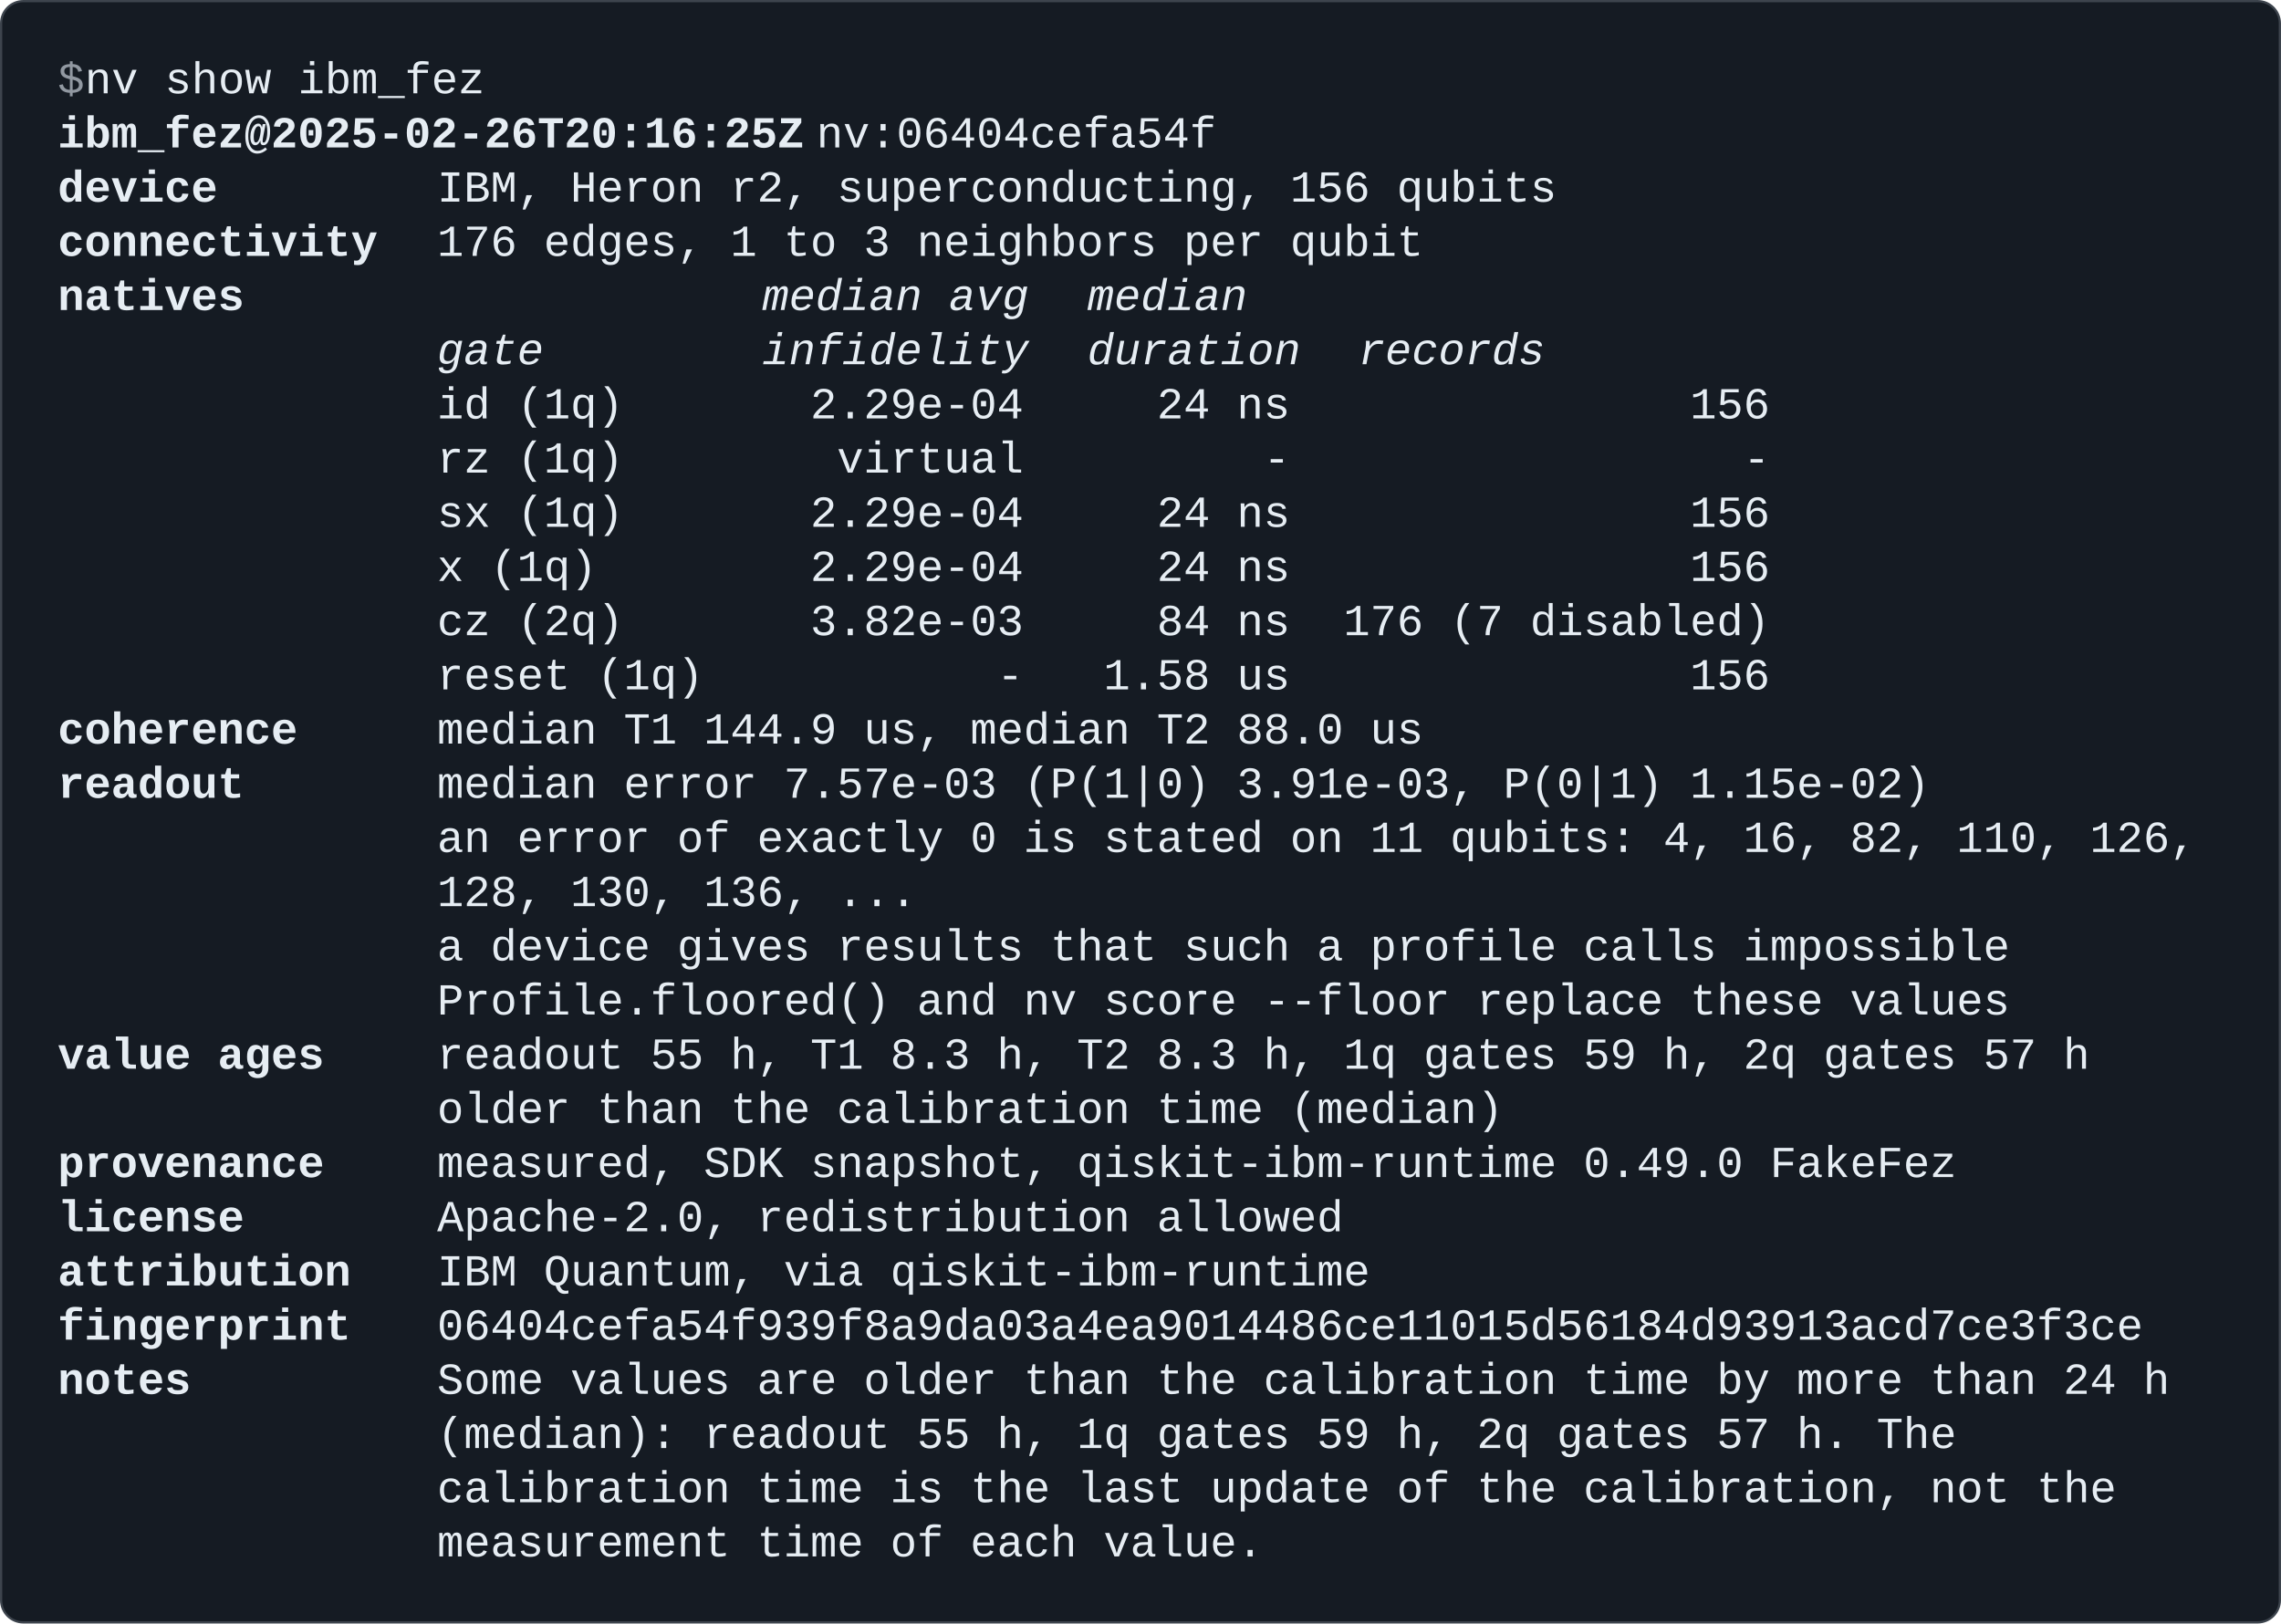
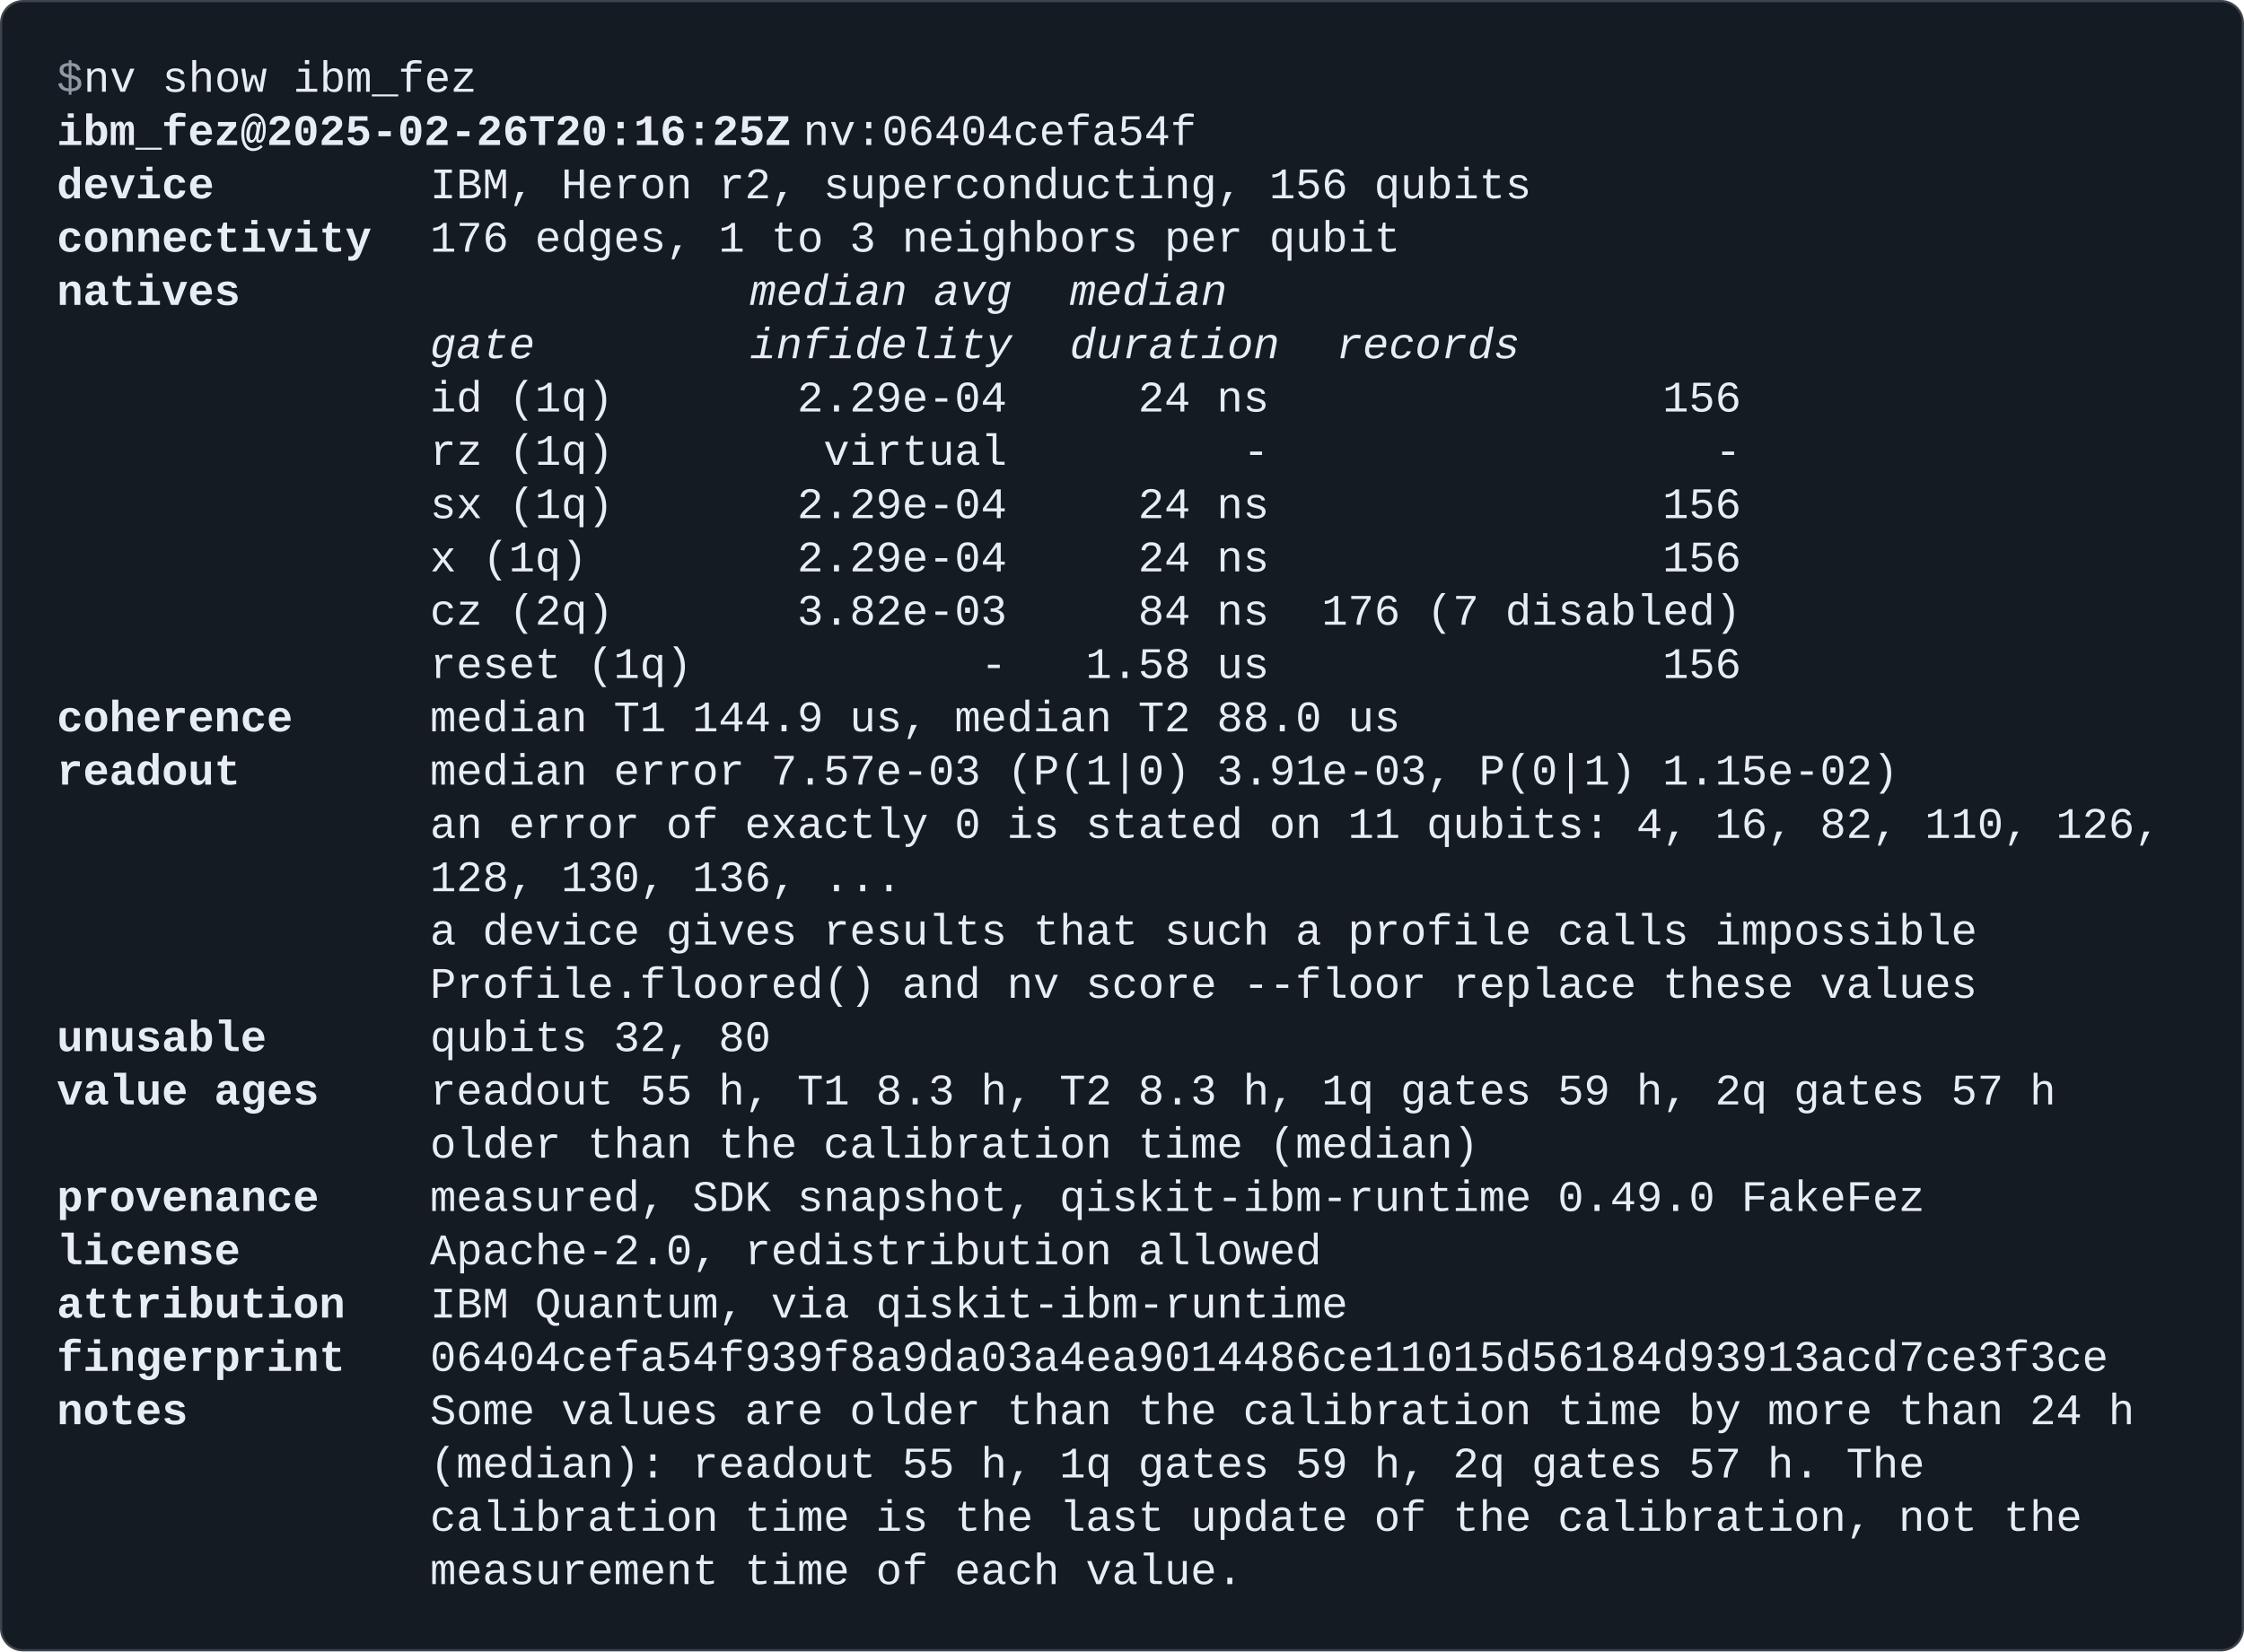
- <svg xmlns="http://www.w3.org/2000/svg" viewBox="0 0 1027 731" width="1027" height="731" role="img" aria-label="Output of nv show ibm_fez">
+ <svg xmlns="http://www.w3.org/2000/svg" viewBox="0 0 1027 756" width="1027" height="756" role="img" aria-label="Output of nv show ibm_fez">
  <style>
.nv-matrix { font-family: ui-monospace, SFMono-Regular, 'SF Mono', Menlo, Consolas, 'Liberation Mono', monospace; font-size: 20px; }
.nv-r1 { fill: #9198a1 }
.nv-r2 { fill: #e6edf3 }
.nv-r3 { fill: #e6edf3;font-weight: bold }
.nv-r4 { fill: #e6edf3;font-style: italic; }
</style>
  <defs>
    <clipPath id="nv-line-0">
      <rect x="0" y="1.5" width="976" height="24.65" />
    </clipPath>
    <clipPath id="nv-line-1">
      <rect x="0" y="25.9" width="976" height="24.65" />
    </clipPath>
    <clipPath id="nv-line-2">
      <rect x="0" y="50.3" width="976" height="24.65" />
    </clipPath>
    <clipPath id="nv-line-3">
      <rect x="0" y="74.7" width="976" height="24.65" />
    </clipPath>
    <clipPath id="nv-line-4">
      <rect x="0" y="99.1" width="976" height="24.65" />
    </clipPath>
    <clipPath id="nv-line-5">
      <rect x="0" y="123.5" width="976" height="24.65" />
    </clipPath>
    <clipPath id="nv-line-6">
      <rect x="0" y="147.9" width="976" height="24.65" />
    </clipPath>
    <clipPath id="nv-line-7">
      <rect x="0" y="172.3" width="976" height="24.65" />
    </clipPath>
    <clipPath id="nv-line-8">
      <rect x="0" y="196.7" width="976" height="24.65" />
    </clipPath>
    <clipPath id="nv-line-9">
      <rect x="0" y="221.1" width="976" height="24.65" />
    </clipPath>
    <clipPath id="nv-line-10">
      <rect x="0" y="245.5" width="976" height="24.65" />
    </clipPath>
    <clipPath id="nv-line-11">
      <rect x="0" y="269.9" width="976" height="24.65" />
    </clipPath>
    <clipPath id="nv-line-12">
      <rect x="0" y="294.3" width="976" height="24.65" />
    </clipPath>
    <clipPath id="nv-line-13">
      <rect x="0" y="318.7" width="976" height="24.65" />
    </clipPath>
    <clipPath id="nv-line-14">
      <rect x="0" y="343.1" width="976" height="24.65" />
    </clipPath>
    <clipPath id="nv-line-15">
      <rect x="0" y="367.5" width="976" height="24.65" />
    </clipPath>
    <clipPath id="nv-line-16">
      <rect x="0" y="391.9" width="976" height="24.65" />
    </clipPath>
    <clipPath id="nv-line-17">
      <rect x="0" y="416.3" width="976" height="24.65" />
    </clipPath>
    <clipPath id="nv-line-18">
      <rect x="0" y="440.7" width="976" height="24.65" />
    </clipPath>
    <clipPath id="nv-line-19">
      <rect x="0" y="465.1" width="976" height="24.65" />
    </clipPath>
    <clipPath id="nv-line-20">
      <rect x="0" y="489.5" width="976" height="24.65" />
    </clipPath>
    <clipPath id="nv-line-21">
      <rect x="0" y="513.9" width="976" height="24.65" />
    </clipPath>
    <clipPath id="nv-line-22">
      <rect x="0" y="538.3" width="976" height="24.65" />
    </clipPath>
    <clipPath id="nv-line-23">
      <rect x="0" y="562.7" width="976" height="24.65" />
    </clipPath>
    <clipPath id="nv-line-24">
      <rect x="0" y="587.1" width="976" height="24.65" />
    </clipPath>
    <clipPath id="nv-line-25">
      <rect x="0" y="611.5" width="976" height="24.65" />
    </clipPath>
    <clipPath id="nv-line-26">
      <rect x="0" y="635.9" width="976" height="24.65" />
    </clipPath>
+     <clipPath id="nv-line-27">
+       <rect x="0" y="660.3" width="976" height="24.65" />
+     </clipPath>
  </defs>
-   <rect x="0.5" y="0.5" width="1026" height="730" rx="10" fill="#151b23" stroke="#3d444d" />
+   <rect x="0.5" y="0.5" width="1026" height="755" rx="10" fill="#151b23" stroke="#3d444d" />
  <g transform="translate(26 22)">
    <g class="nv-matrix">
      <text class="nv-r1" x="0" y="20" textLength="12.2" clip-path="url(#nv-line-0)">$</text>
      <text class="nv-r2" x="12.2" y="20" textLength="195.2" clip-path="url(#nv-line-0)"> nv show ibm_fez</text>
      <text class="nv-r2" x="976" y="20" textLength="12.2" clip-path="url(#nv-line-0)">
</text>
      <text class="nv-r3" x="0" y="44.4" textLength="341.6" clip-path="url(#nv-line-1)">ibm_fez@2025-02-26T20:16:25Z</text>
      <text class="nv-r2" x="341.6" y="44.4" textLength="207.4" clip-path="url(#nv-line-1)">  nv:06404cefa54f</text>
      <text class="nv-r2" x="976" y="44.4" textLength="12.2" clip-path="url(#nv-line-1)">
</text>
      <text class="nv-r3" x="0" y="68.8" textLength="146.4" clip-path="url(#nv-line-2)">device      </text>
      <text class="nv-r2" x="170.8" y="68.8" textLength="512.4" clip-path="url(#nv-line-2)">IBM, Heron r2, superconducting, 156 qubits</text>
      <text class="nv-r2" x="976" y="68.8" textLength="12.2" clip-path="url(#nv-line-2)">
</text>
      <text class="nv-r3" x="0" y="93.2" textLength="146.4" clip-path="url(#nv-line-3)">connectivity</text>
      <text class="nv-r2" x="170.8" y="93.2" textLength="451.4" clip-path="url(#nv-line-3)">176 edges, 1 to 3 neighbors per qubit</text>
      <text class="nv-r2" x="976" y="93.2" textLength="12.2" clip-path="url(#nv-line-3)">
</text>
      <text class="nv-r3" x="0" y="117.6" textLength="146.4" clip-path="url(#nv-line-4)">natives     </text>
      <text class="nv-r4" x="317.2" y="117.6" textLength="122" clip-path="url(#nv-line-4)">median avg</text>
      <text class="nv-r4" x="463.6" y="117.6" textLength="97.6" clip-path="url(#nv-line-4)">  median</text>
      <text class="nv-r2" x="976" y="117.6" textLength="12.2" clip-path="url(#nv-line-4)">
</text>
      <text class="nv-r4" x="170.8" y="142" textLength="122" clip-path="url(#nv-line-5)">gate      </text>
      <text class="nv-r4" x="317.2" y="142" textLength="122" clip-path="url(#nv-line-5)">infidelity</text>
      <text class="nv-r4" x="463.6" y="142" textLength="97.6" clip-path="url(#nv-line-5)">duration</text>
      <text class="nv-r4" x="585.6" y="142" textLength="195.2" clip-path="url(#nv-line-5)">         records</text>
      <text class="nv-r2" x="976" y="142" textLength="12.2" clip-path="url(#nv-line-5)">
</text>
      <text class="nv-r2" x="170.8" y="166.4" textLength="610" clip-path="url(#nv-line-6)">id (1q)       2.29e-04     24 ns               156</text>
      <text class="nv-r2" x="976" y="166.4" textLength="12.2" clip-path="url(#nv-line-6)">
</text>
      <text class="nv-r2" x="170.8" y="190.8" textLength="610" clip-path="url(#nv-line-7)">rz (1q)        virtual         -                 -</text>
      <text class="nv-r2" x="976" y="190.8" textLength="12.2" clip-path="url(#nv-line-7)">
</text>
      <text class="nv-r2" x="170.8" y="215.2" textLength="610" clip-path="url(#nv-line-8)">sx (1q)       2.29e-04     24 ns               156</text>
      <text class="nv-r2" x="976" y="215.2" textLength="12.2" clip-path="url(#nv-line-8)">
</text>
      <text class="nv-r2" x="170.8" y="239.6" textLength="610" clip-path="url(#nv-line-9)">x (1q)        2.29e-04     24 ns               156</text>
      <text class="nv-r2" x="976" y="239.6" textLength="12.2" clip-path="url(#nv-line-9)">
</text>
      <text class="nv-r2" x="170.8" y="264" textLength="610" clip-path="url(#nv-line-10)">cz (2q)       3.82e-03     84 ns  176 (7 disabled)</text>
      <text class="nv-r2" x="976" y="264" textLength="12.2" clip-path="url(#nv-line-10)">
</text>
      <text class="nv-r2" x="170.8" y="288.4" textLength="610" clip-path="url(#nv-line-11)">reset (1q)           -   1.58 us               156</text>
      <text class="nv-r2" x="976" y="288.4" textLength="12.2" clip-path="url(#nv-line-11)">
</text>
      <text class="nv-r3" x="0" y="312.8" textLength="146.4" clip-path="url(#nv-line-12)">coherence   </text>
      <text class="nv-r2" x="170.8" y="312.8" textLength="451.4" clip-path="url(#nv-line-12)">median T1 144.9 us, median T2 88.0 us</text>
      <text class="nv-r2" x="976" y="312.8" textLength="12.2" clip-path="url(#nv-line-12)">
</text>
      <text class="nv-r3" x="0" y="337.2" textLength="146.4" clip-path="url(#nv-line-13)">readout     </text>
      <text class="nv-r2" x="170.8" y="337.2" textLength="683.2" clip-path="url(#nv-line-13)">median error 7.57e-03 (P(1|0) 3.91e-03, P(0|1) 1.15e-02)</text>
      <text class="nv-r2" x="976" y="337.2" textLength="12.2" clip-path="url(#nv-line-13)">
</text>
      <text class="nv-r2" x="170.8" y="361.6" textLength="805.2" clip-path="url(#nv-line-14)">an error of exactly 0 is stated on 11 qubits: 4, 16, 82, 110, 126,</text>
      <text class="nv-r2" x="976" y="361.6" textLength="12.2" clip-path="url(#nv-line-14)">
</text>
      <text class="nv-r2" x="170.8" y="386" textLength="219.6" clip-path="url(#nv-line-15)">128, 130, 136, ...</text>
      <text class="nv-r2" x="976" y="386" textLength="12.2" clip-path="url(#nv-line-15)">
</text>
      <text class="nv-r2" x="170.8" y="410.4" textLength="719.8" clip-path="url(#nv-line-16)">a device gives results that such a profile calls impossible</text>
      <text class="nv-r2" x="976" y="410.4" textLength="12.2" clip-path="url(#nv-line-16)">
</text>
      <text class="nv-r2" x="170.8" y="434.8" textLength="719.8" clip-path="url(#nv-line-17)">Profile.floored() and nv score --floor replace these values</text>
      <text class="nv-r2" x="976" y="434.8" textLength="12.2" clip-path="url(#nv-line-17)">
</text>
-       <text class="nv-r3" x="0" y="459.2" textLength="146.4" clip-path="url(#nv-line-18)">value ages  </text>
-       <text class="nv-r2" x="170.8" y="459.2" textLength="756.4" clip-path="url(#nv-line-18)">readout 55 h, T1 8.3 h, T2 8.3 h, 1q gates 59 h, 2q gates 57 h</text>
+       <text class="nv-r3" x="0" y="459.2" textLength="146.4" clip-path="url(#nv-line-18)">unusable    </text>
+       <text class="nv-r2" x="170.8" y="459.2" textLength="158.6" clip-path="url(#nv-line-18)">qubits 32, 80</text>
      <text class="nv-r2" x="976" y="459.2" textLength="12.2" clip-path="url(#nv-line-18)">
</text>
-       <text class="nv-r2" x="170.8" y="483.6" textLength="488" clip-path="url(#nv-line-19)">older than the calibration time (median)</text>
+       <text class="nv-r3" x="0" y="483.6" textLength="146.4" clip-path="url(#nv-line-19)">value ages  </text>
+       <text class="nv-r2" x="170.8" y="483.6" textLength="756.4" clip-path="url(#nv-line-19)">readout 55 h, T1 8.3 h, T2 8.3 h, 1q gates 59 h, 2q gates 57 h</text>
      <text class="nv-r2" x="976" y="483.6" textLength="12.2" clip-path="url(#nv-line-19)">
</text>
-       <text class="nv-r3" x="0" y="508" textLength="146.4" clip-path="url(#nv-line-20)">provenance  </text>
-       <text class="nv-r2" x="170.8" y="508" textLength="695.4" clip-path="url(#nv-line-20)">measured, SDK snapshot, qiskit-ibm-runtime 0.49.0 FakeFez</text>
+       <text class="nv-r2" x="170.8" y="508" textLength="488" clip-path="url(#nv-line-20)">older than the calibration time (median)</text>
      <text class="nv-r2" x="976" y="508" textLength="12.2" clip-path="url(#nv-line-20)">
</text>
-       <text class="nv-r3" x="0" y="532.4" textLength="146.4" clip-path="url(#nv-line-21)">license     </text>
-       <text class="nv-r2" x="170.8" y="532.4" textLength="414.8" clip-path="url(#nv-line-21)">Apache-2.0, redistribution allowed</text>
+       <text class="nv-r3" x="0" y="532.4" textLength="146.4" clip-path="url(#nv-line-21)">provenance  </text>
+       <text class="nv-r2" x="170.8" y="532.4" textLength="695.4" clip-path="url(#nv-line-21)">measured, SDK snapshot, qiskit-ibm-runtime 0.49.0 FakeFez</text>
      <text class="nv-r2" x="976" y="532.4" textLength="12.2" clip-path="url(#nv-line-21)">
</text>
-       <text class="nv-r3" x="0" y="556.8" textLength="146.4" clip-path="url(#nv-line-22)">attribution </text>
-       <text class="nv-r2" x="170.8" y="556.8" textLength="427" clip-path="url(#nv-line-22)">IBM Quantum, via qiskit-ibm-runtime</text>
+       <text class="nv-r3" x="0" y="556.8" textLength="146.4" clip-path="url(#nv-line-22)">license     </text>
+       <text class="nv-r2" x="170.8" y="556.8" textLength="414.8" clip-path="url(#nv-line-22)">Apache-2.0, redistribution allowed</text>
      <text class="nv-r2" x="976" y="556.8" textLength="12.2" clip-path="url(#nv-line-22)">
</text>
-       <text class="nv-r3" x="0" y="581.2" textLength="146.4" clip-path="url(#nv-line-23)">fingerprint </text>
-       <text class="nv-r2" x="170.8" y="581.2" textLength="780.8" clip-path="url(#nv-line-23)">06404cefa54f939f8a9da03a4ea9014486ce11015d56184d93913acd7ce3f3ce</text>
+       <text class="nv-r3" x="0" y="581.2" textLength="146.4" clip-path="url(#nv-line-23)">attribution </text>
+       <text class="nv-r2" x="170.8" y="581.2" textLength="427" clip-path="url(#nv-line-23)">IBM Quantum, via qiskit-ibm-runtime</text>
      <text class="nv-r2" x="976" y="581.2" textLength="12.2" clip-path="url(#nv-line-23)">
</text>
-       <text class="nv-r3" x="0" y="605.6" textLength="146.4" clip-path="url(#nv-line-24)">notes       </text>
-       <text class="nv-r2" x="170.8" y="605.6" textLength="793" clip-path="url(#nv-line-24)">Some values are older than the calibration time by more than 24 h</text>
+       <text class="nv-r3" x="0" y="605.6" textLength="146.4" clip-path="url(#nv-line-24)">fingerprint </text>
+       <text class="nv-r2" x="170.8" y="605.6" textLength="780.8" clip-path="url(#nv-line-24)">06404cefa54f939f8a9da03a4ea9014486ce11015d56184d93913acd7ce3f3ce</text>
      <text class="nv-r2" x="976" y="605.6" textLength="12.2" clip-path="url(#nv-line-24)">
</text>
-       <text class="nv-r2" x="170.8" y="630" textLength="695.4" clip-path="url(#nv-line-25)">(median): readout 55 h, 1q gates 59 h, 2q gates 57 h. The</text>
+       <text class="nv-r3" x="0" y="630" textLength="146.4" clip-path="url(#nv-line-25)">notes       </text>
+       <text class="nv-r2" x="170.8" y="630" textLength="793" clip-path="url(#nv-line-25)">Some values are older than the calibration time by more than 24 h</text>
      <text class="nv-r2" x="976" y="630" textLength="12.2" clip-path="url(#nv-line-25)">
</text>
-       <text class="nv-r2" x="170.8" y="654.4" textLength="768.6" clip-path="url(#nv-line-26)">calibration time is the last update of the calibration, not the</text>
+       <text class="nv-r2" x="170.8" y="654.4" textLength="695.4" clip-path="url(#nv-line-26)">(median): readout 55 h, 1q gates 59 h, 2q gates 57 h. The</text>
      <text class="nv-r2" x="976" y="654.4" textLength="12.2" clip-path="url(#nv-line-26)">
</text>
-       <text class="nv-r2" x="170.8" y="678.8" textLength="378.2" clip-path="url(#nv-line-27)">measurement time of each value.</text>
+       <text class="nv-r2" x="170.8" y="678.8" textLength="768.6" clip-path="url(#nv-line-27)">calibration time is the last update of the calibration, not the</text>
      <text class="nv-r2" x="976" y="678.8" textLength="12.2" clip-path="url(#nv-line-27)">
+ </text>
+       <text class="nv-r2" x="170.8" y="703.2" textLength="378.2" clip-path="url(#nv-line-28)">measurement time of each value.</text>
+       <text class="nv-r2" x="976" y="703.2" textLength="12.2" clip-path="url(#nv-line-28)">
</text>
    </g>
  </g>
</svg>
